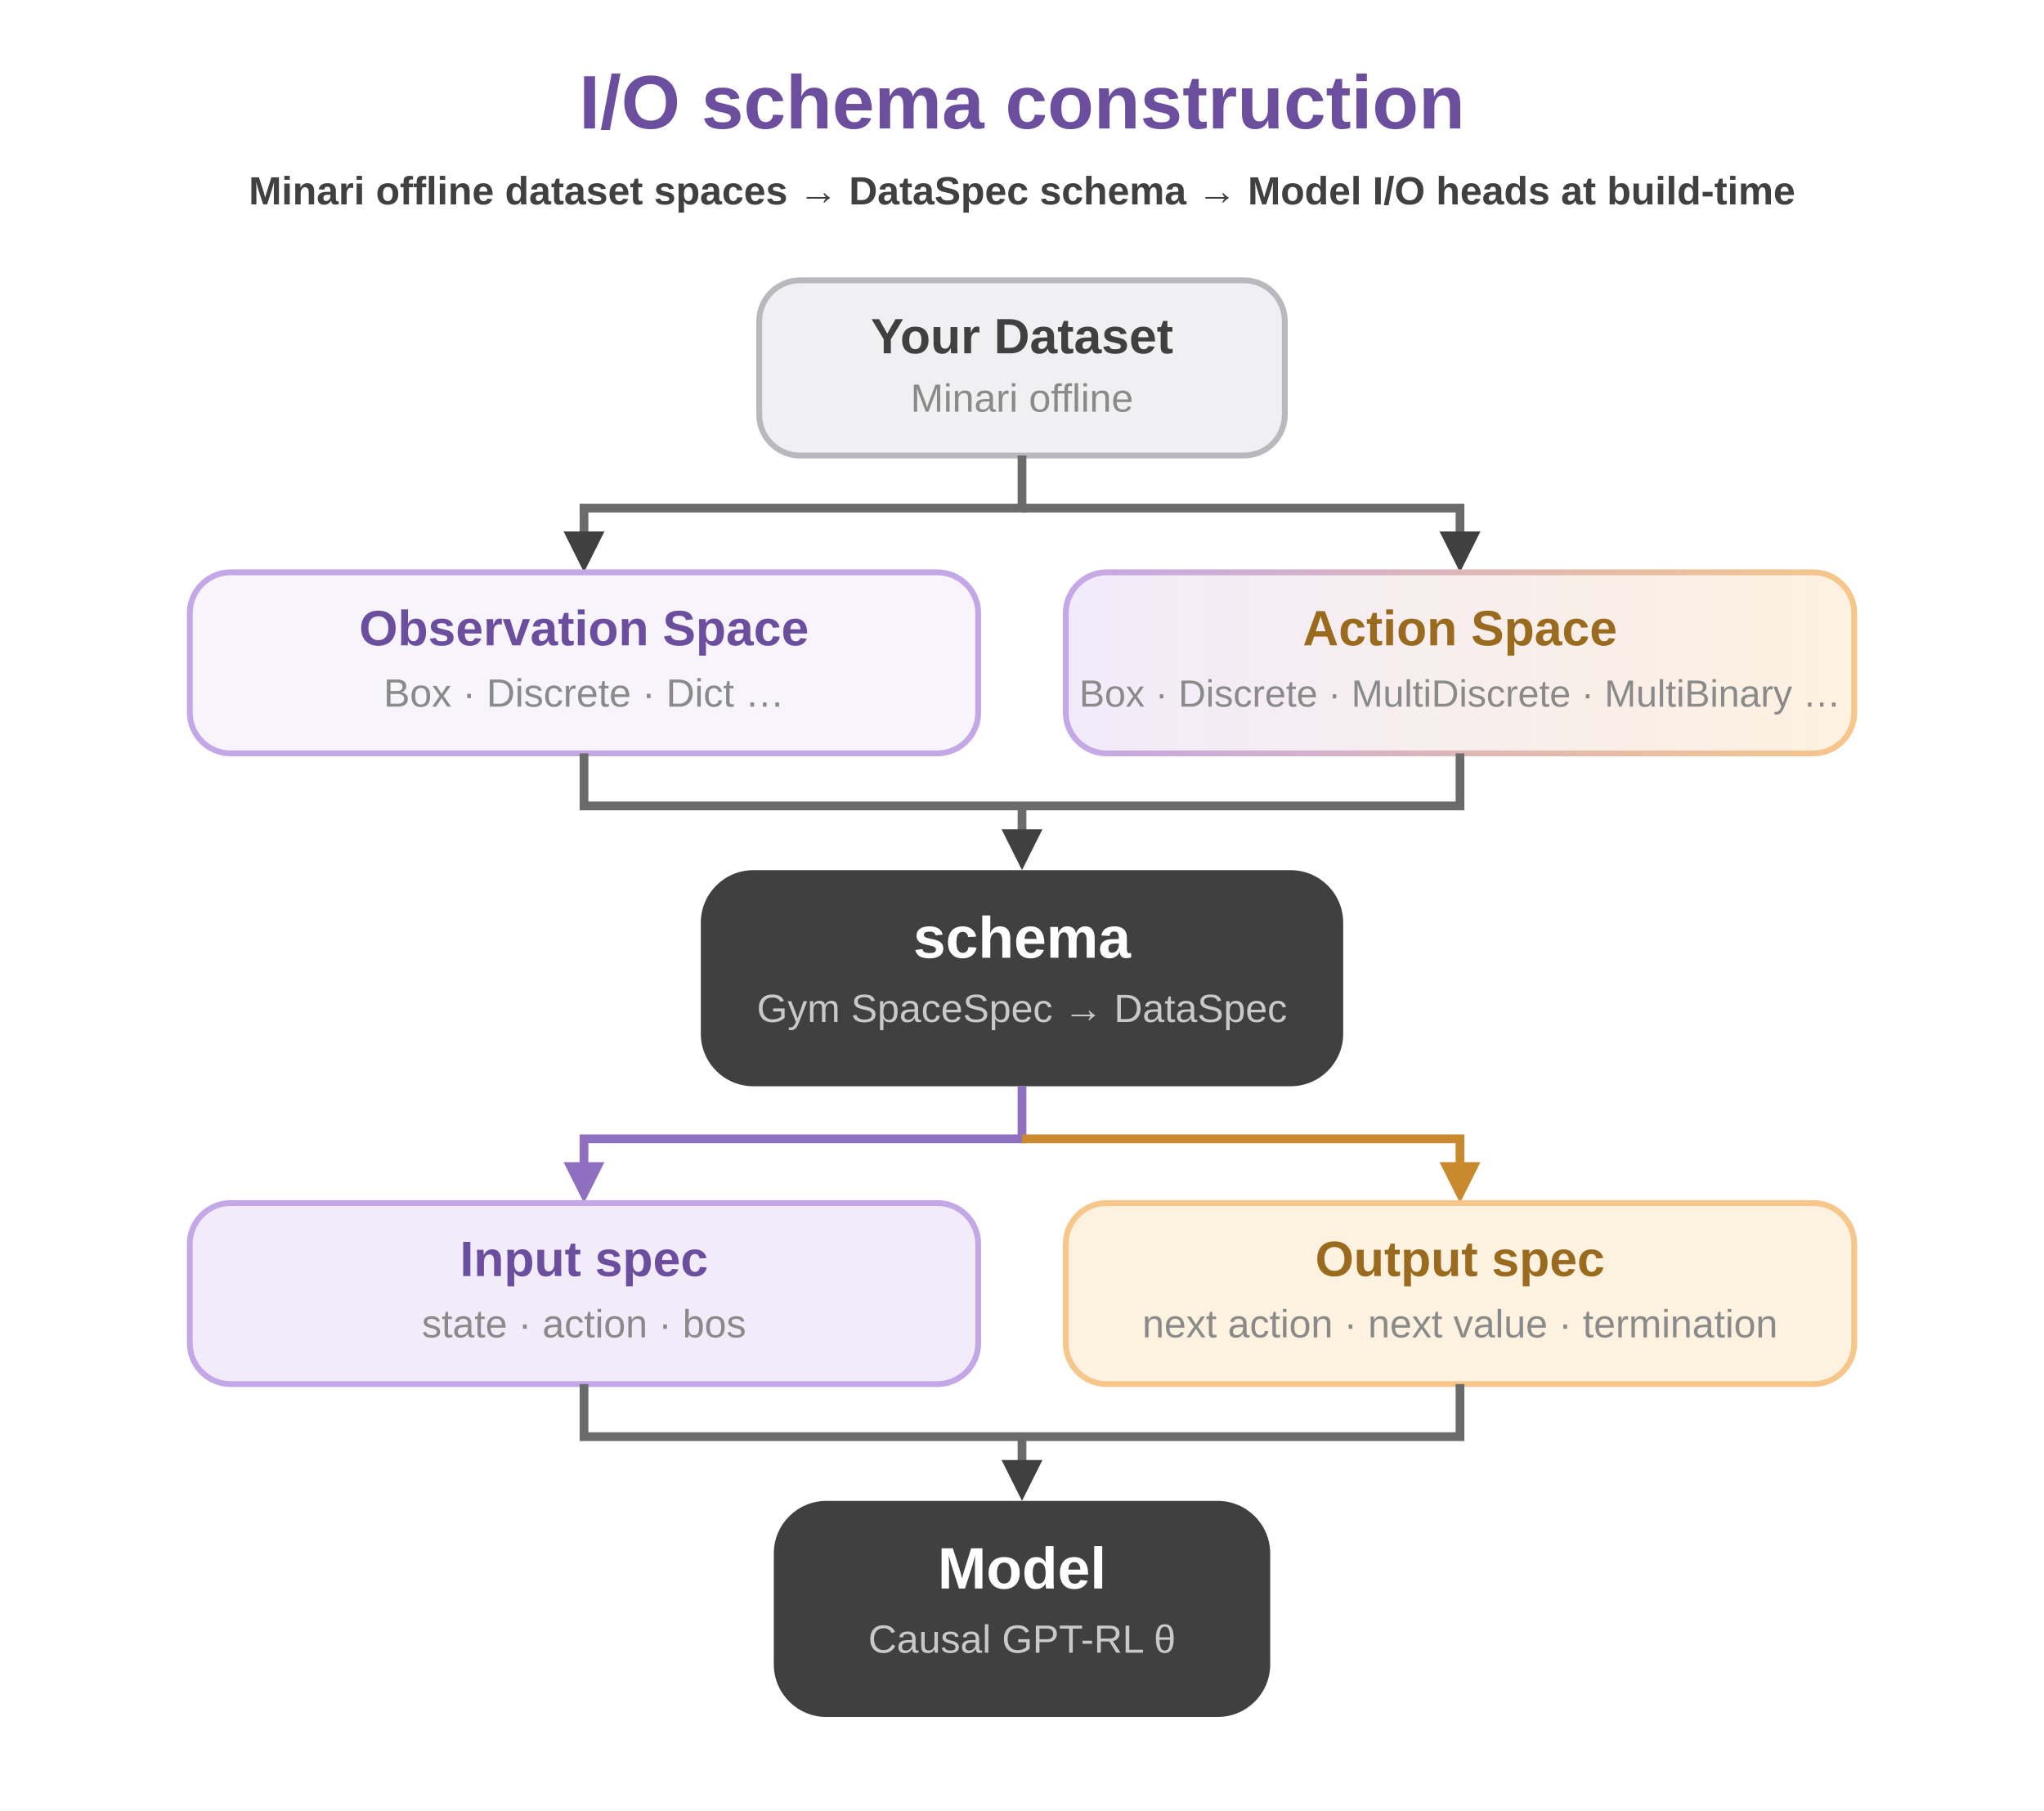
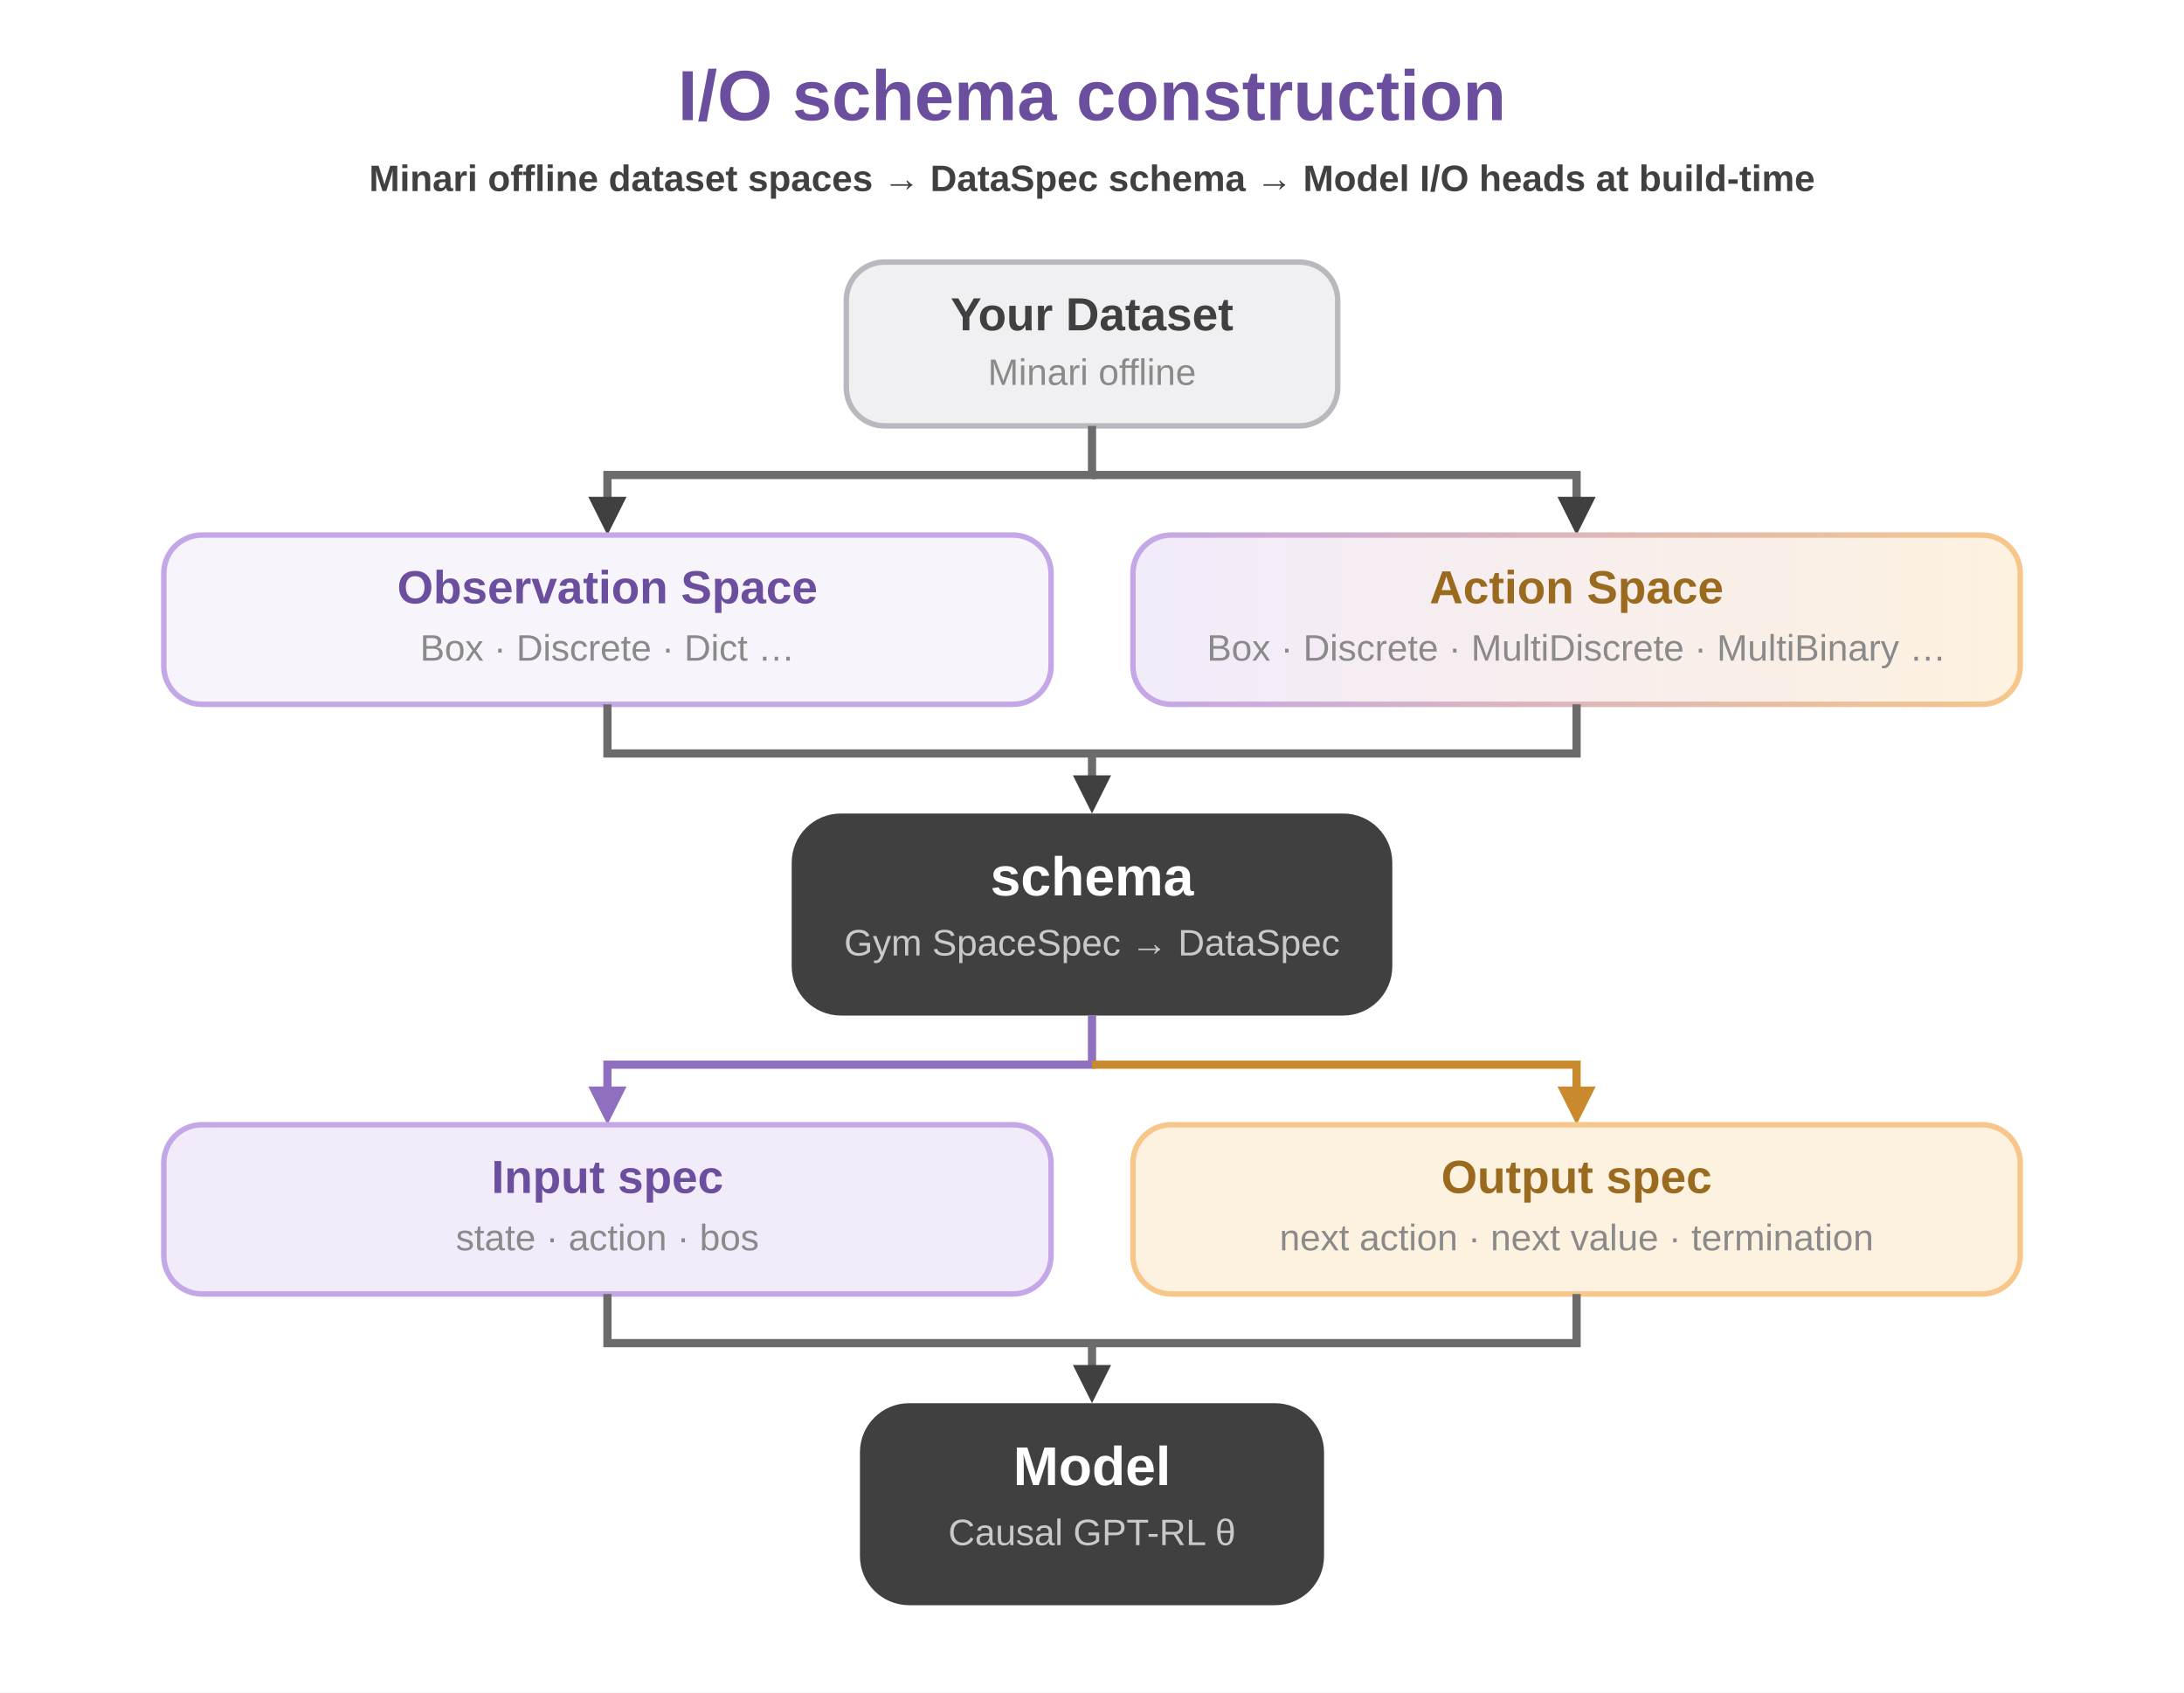
- <svg xmlns="http://www.w3.org/2000/svg" viewBox="0 0 700 620" width="700" height="620" font-family="Segoe UI, Arial, sans-serif">
-   <rect width="700" height="620" fill="#ffffff" />
+ <svg xmlns="http://www.w3.org/2000/svg" viewBox="0 0 800 620" width="800" height="620" font-family="Segoe UI, Arial, sans-serif">
+   <rect width="800" height="620" fill="#ffffff" />
  <defs>
    <linearGradient id="spaceActionStroke" x1="0" y1="0" x2="1" y2="0">
      <stop offset="0" stop-color="#c4a7e7" />
      <stop offset="1" stop-color="#f6c68a" />
    </linearGradient>
    <linearGradient id="spaceActionFill" x1="0" y1="0" x2="1" y2="0">
      <stop offset="0" stop-color="#f2ebfa" />
      <stop offset="1" stop-color="#fdf1e0" />
    </linearGradient>
  </defs>
-   <text x="350" y="44" text-anchor="middle" font-size="26" font-weight="700" fill="#6b4f9e">I/O schema construction</text>
-   <text x="350" y="70" text-anchor="middle" font-size="13.5" font-weight="600" fill="#404040">Minari offline dataset spaces → DataSpec schema → Model I/O heads at build-time</text>
-   <rect x="260" y="96" width="180" height="60" rx="14" fill="#f0f0f2" stroke="#b8b8be" stroke-width="2" />
-   <text x="350" y="121" text-anchor="middle" font-size="17" font-weight="700" fill="#404040">Your Dataset</text>
-   <text x="350" y="141" text-anchor="middle" font-size="13.5" fill="#8a8a8a">Minari offline</text>
-   <path d="M350 156 V 174 H 200 V 184" fill="none" stroke="#6b6b6b" stroke-width="3" />
-   <path d="M350 174 H 500 V 184" fill="none" stroke="#6b6b6b" stroke-width="3" />
-   <polygon points="200,196 193,182 207,182" fill="#404040" />
-   <polygon points="500,196 493,182 507,182" fill="#404040" />
-   <rect x="65" y="196" width="270" height="62" rx="14" fill="#f7f4fb" stroke="#c4a7e7" stroke-width="2" />
-   <text x="200" y="221" text-anchor="middle" font-size="17" font-weight="700" fill="#6b4f9e">Observation Space</text>
-   <text x="200" y="242" text-anchor="middle" font-size="13.5" fill="#8a8a8a">Box · Discrete · Dict …</text>
-   <rect x="365" y="196" width="270" height="62" rx="14" fill="url(#spaceActionFill)" stroke="url(#spaceActionStroke)" stroke-width="2" />
-   <text x="500" y="221" text-anchor="middle" font-size="17" font-weight="700" fill="#9a6a1e">Action Space</text>
-   <text x="500" y="242" text-anchor="middle" font-size="13" fill="#8a8a8a">Box · Discrete · MultiDiscrete · MultiBinary …</text>
-   <path d="M200 258 V 276 H 500 V 258" fill="none" stroke="#6b6b6b" stroke-width="3" />
-   <path d="M350 276 V 286" fill="none" stroke="#6b6b6b" stroke-width="3" />
-   <polygon points="350,298 343,284 357,284" fill="#404040" />
-   <rect x="240" y="298" width="220" height="74" rx="18" fill="#404040" />
-   <text x="350" y="328" text-anchor="middle" font-size="20" font-weight="700" fill="#ffffff">schema</text>
-   <text x="350" y="350" text-anchor="middle" font-size="13.5" fill="#c9c9c9">Gym SpaceSpec → DataSpec</text>
-   <path d="M350 372 V 390 H 200 V 400" fill="none" stroke="#8f6fbf" stroke-width="3" />
-   <polygon points="200,412 193,398 207,398" fill="#8f6fbf" />
-   <path d="M350 390 H 500 V 400" fill="none" stroke="#c98a2e" stroke-width="3" />
-   <polygon points="500,412 493,398 507,398" fill="#c98a2e" />
-   <rect x="65" y="412" width="270" height="62" rx="14" fill="#f2ebfa" stroke="#c4a7e7" stroke-width="2" />
-   <text x="200" y="437" text-anchor="middle" font-size="17" font-weight="700" fill="#6b4f9e">Input spec</text>
-   <text x="200" y="458" text-anchor="middle" font-size="13.5" fill="#8a8a8a">state · action · bos</text>
-   <rect x="365" y="412" width="270" height="62" rx="14" fill="#fdf1e0" stroke="#f6c68a" stroke-width="2" />
-   <text x="500" y="437" text-anchor="middle" font-size="17" font-weight="700" fill="#9a6a1e">Output spec</text>
-   <text x="500" y="458" text-anchor="middle" font-size="13.5" fill="#8a8a8a">next action · next value · termination</text>
-   <path d="M200 474 V 492 H 500 V 474" fill="none" stroke="#6b6b6b" stroke-width="3" />
-   <path d="M350 492 V 502" fill="none" stroke="#6b6b6b" stroke-width="3" />
-   <polygon points="350,514 343,500 357,500" fill="#404040" />
-   <rect x="265" y="514" width="170" height="74" rx="18" fill="#404040" />
-   <text x="350" y="544" text-anchor="middle" font-size="20" font-weight="700" fill="#ffffff">Model</text>
-   <text x="350" y="566" text-anchor="middle" font-size="13.5" fill="#c9c9c9">Causal GPT-RL θ</text>
+   <text x="400" y="44" text-anchor="middle" font-size="26" font-weight="700" fill="#6b4f9e">I/O schema construction</text>
+   <text x="400" y="70" text-anchor="middle" font-size="13.5" font-weight="600" fill="#404040">Minari offline dataset spaces → DataSpec schema → Model I/O heads at build-time</text>
+   <rect x="310" y="96" width="180" height="60" rx="14" fill="#f0f0f2" stroke="#b8b8be" stroke-width="2" />
+   <text x="400" y="121" text-anchor="middle" font-size="17" font-weight="700" fill="#404040">Your Dataset</text>
+   <text x="400" y="141" text-anchor="middle" font-size="13.5" fill="#8a8a8a">Minari offline</text>
+   <path d="M400 156 V 174 H 222.5 V 184" fill="none" stroke="#6b6b6b" stroke-width="3" />
+   <path d="M400 174 H 577.5 V 184" fill="none" stroke="#6b6b6b" stroke-width="3" />
+   <polygon points="222.5,196 215.5,182 229.5,182" fill="#404040" />
+   <polygon points="577.5,196 570.5,182 584.5,182" fill="#404040" />
+   <rect x="60" y="196" width="325" height="62" rx="14" fill="#f7f4fb" stroke="#c4a7e7" stroke-width="2" />
+   <text x="222.5" y="221" text-anchor="middle" font-size="17" font-weight="700" fill="#6b4f9e">Observation Space</text>
+   <text x="222.5" y="242" text-anchor="middle" font-size="13.5" fill="#8a8a8a">Box · Discrete · Dict …</text>
+   <rect x="415" y="196" width="325" height="62" rx="14" fill="url(#spaceActionFill)" stroke="url(#spaceActionStroke)" stroke-width="2" />
+   <text x="577.5" y="221" text-anchor="middle" font-size="17" font-weight="700" fill="#9a6a1e">Action Space</text>
+   <text x="577.5" y="242" text-anchor="middle" font-size="13.5" fill="#8a8a8a">Box · Discrete · MultiDiscrete · MultiBinary …</text>
+   <path d="M222.5 258 V 276 H 577.5 V 258" fill="none" stroke="#6b6b6b" stroke-width="3" />
+   <path d="M400 276 V 286" fill="none" stroke="#6b6b6b" stroke-width="3" />
+   <polygon points="400,298 393,284 407,284" fill="#404040" />
+   <rect x="290" y="298" width="220" height="74" rx="18" fill="#404040" />
+   <text x="400" y="328" text-anchor="middle" font-size="20" font-weight="700" fill="#ffffff">schema</text>
+   <text x="400" y="350" text-anchor="middle" font-size="13.5" fill="#c9c9c9">Gym SpaceSpec → DataSpec</text>
+   <path d="M400 372 V 390 H 222.5 V 400" fill="none" stroke="#8f6fbf" stroke-width="3" />
+   <polygon points="222.5,412 215.5,398 229.5,398" fill="#8f6fbf" />
+   <path d="M400 390 H 577.5 V 400" fill="none" stroke="#c98a2e" stroke-width="3" />
+   <polygon points="577.5,412 570.5,398 584.5,398" fill="#c98a2e" />
+   <rect x="60" y="412" width="325" height="62" rx="14" fill="#f2ebfa" stroke="#c4a7e7" stroke-width="2" />
+   <text x="222.5" y="437" text-anchor="middle" font-size="17" font-weight="700" fill="#6b4f9e">Input spec</text>
+   <text x="222.5" y="458" text-anchor="middle" font-size="13.5" fill="#8a8a8a">state · action · bos</text>
+   <rect x="415" y="412" width="325" height="62" rx="14" fill="#fdf1e0" stroke="#f6c68a" stroke-width="2" />
+   <text x="577.5" y="437" text-anchor="middle" font-size="17" font-weight="700" fill="#9a6a1e">Output spec</text>
+   <text x="577.5" y="458" text-anchor="middle" font-size="13.5" fill="#8a8a8a">next action · next value · termination</text>
+   <path d="M222.5 474 V 492 H 577.5 V 474" fill="none" stroke="#6b6b6b" stroke-width="3" />
+   <path d="M400 492 V 502" fill="none" stroke="#6b6b6b" stroke-width="3" />
+   <polygon points="400,514 393,500 407,500" fill="#404040" />
+   <rect x="315" y="514" width="170" height="74" rx="18" fill="#404040" />
+   <text x="400" y="544" text-anchor="middle" font-size="20" font-weight="700" fill="#ffffff">Model</text>
+   <text x="400" y="566" text-anchor="middle" font-size="13.5" fill="#c9c9c9">Causal GPT-RL θ</text>
</svg>
